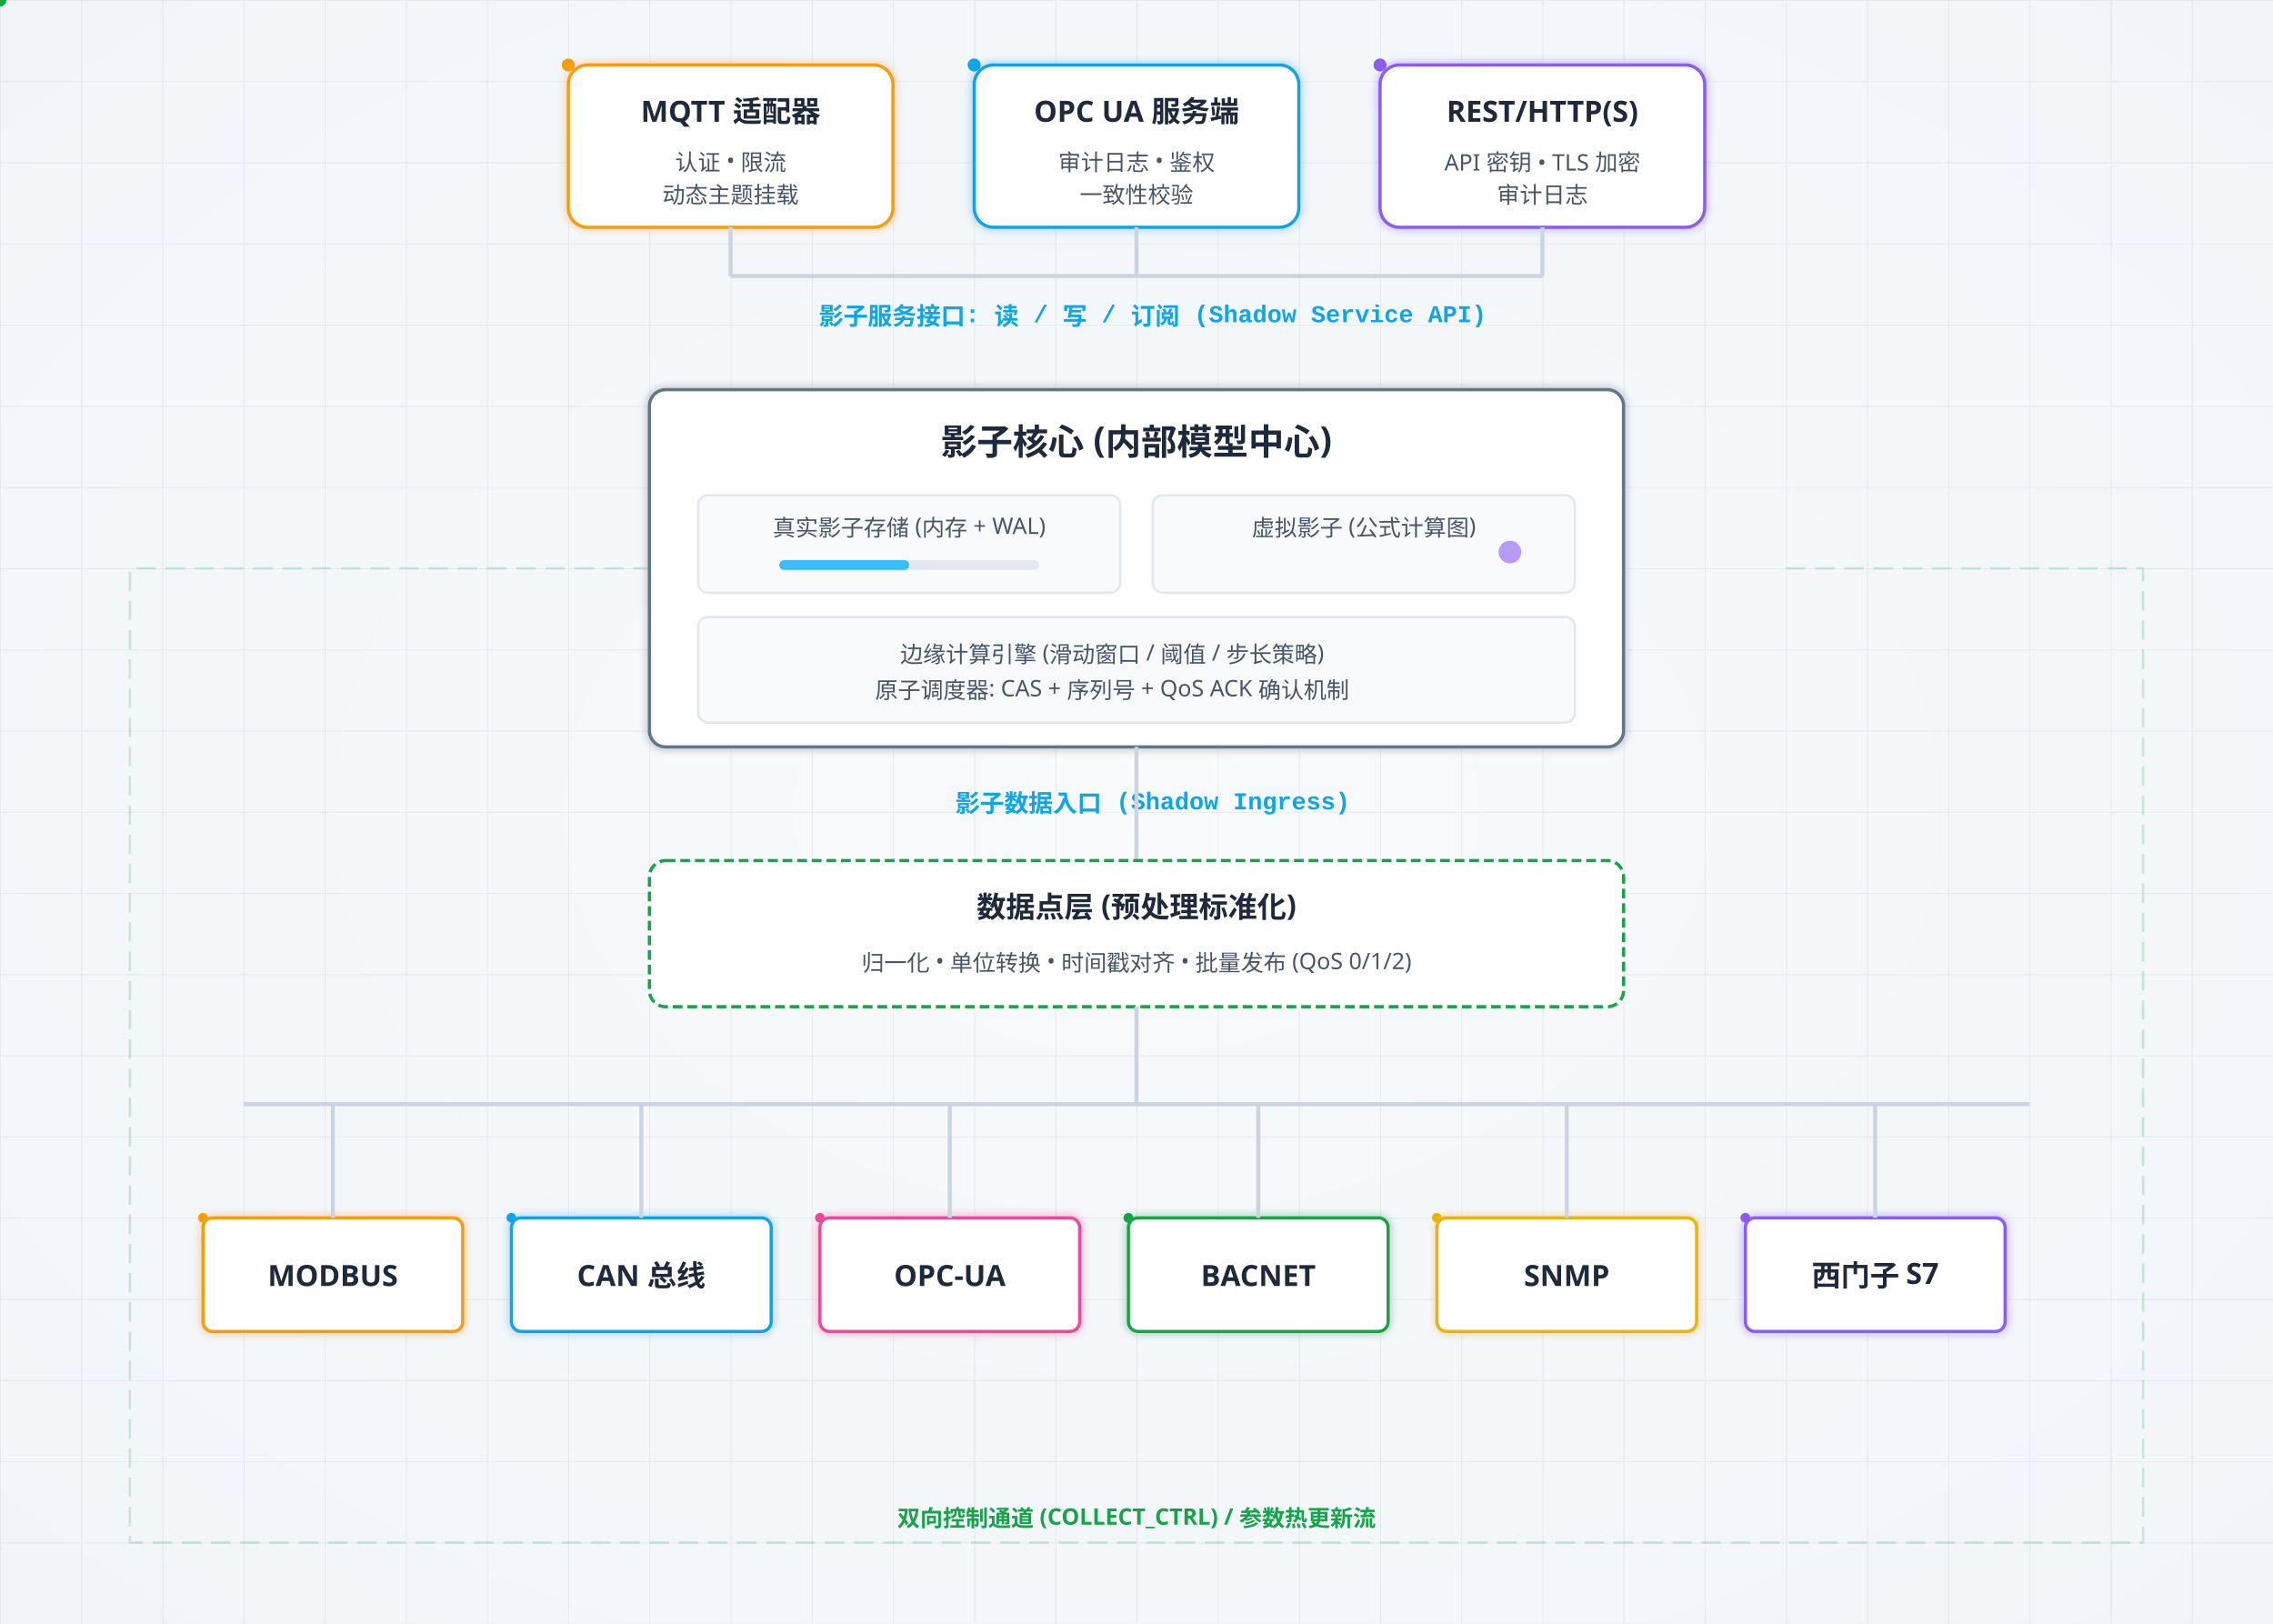
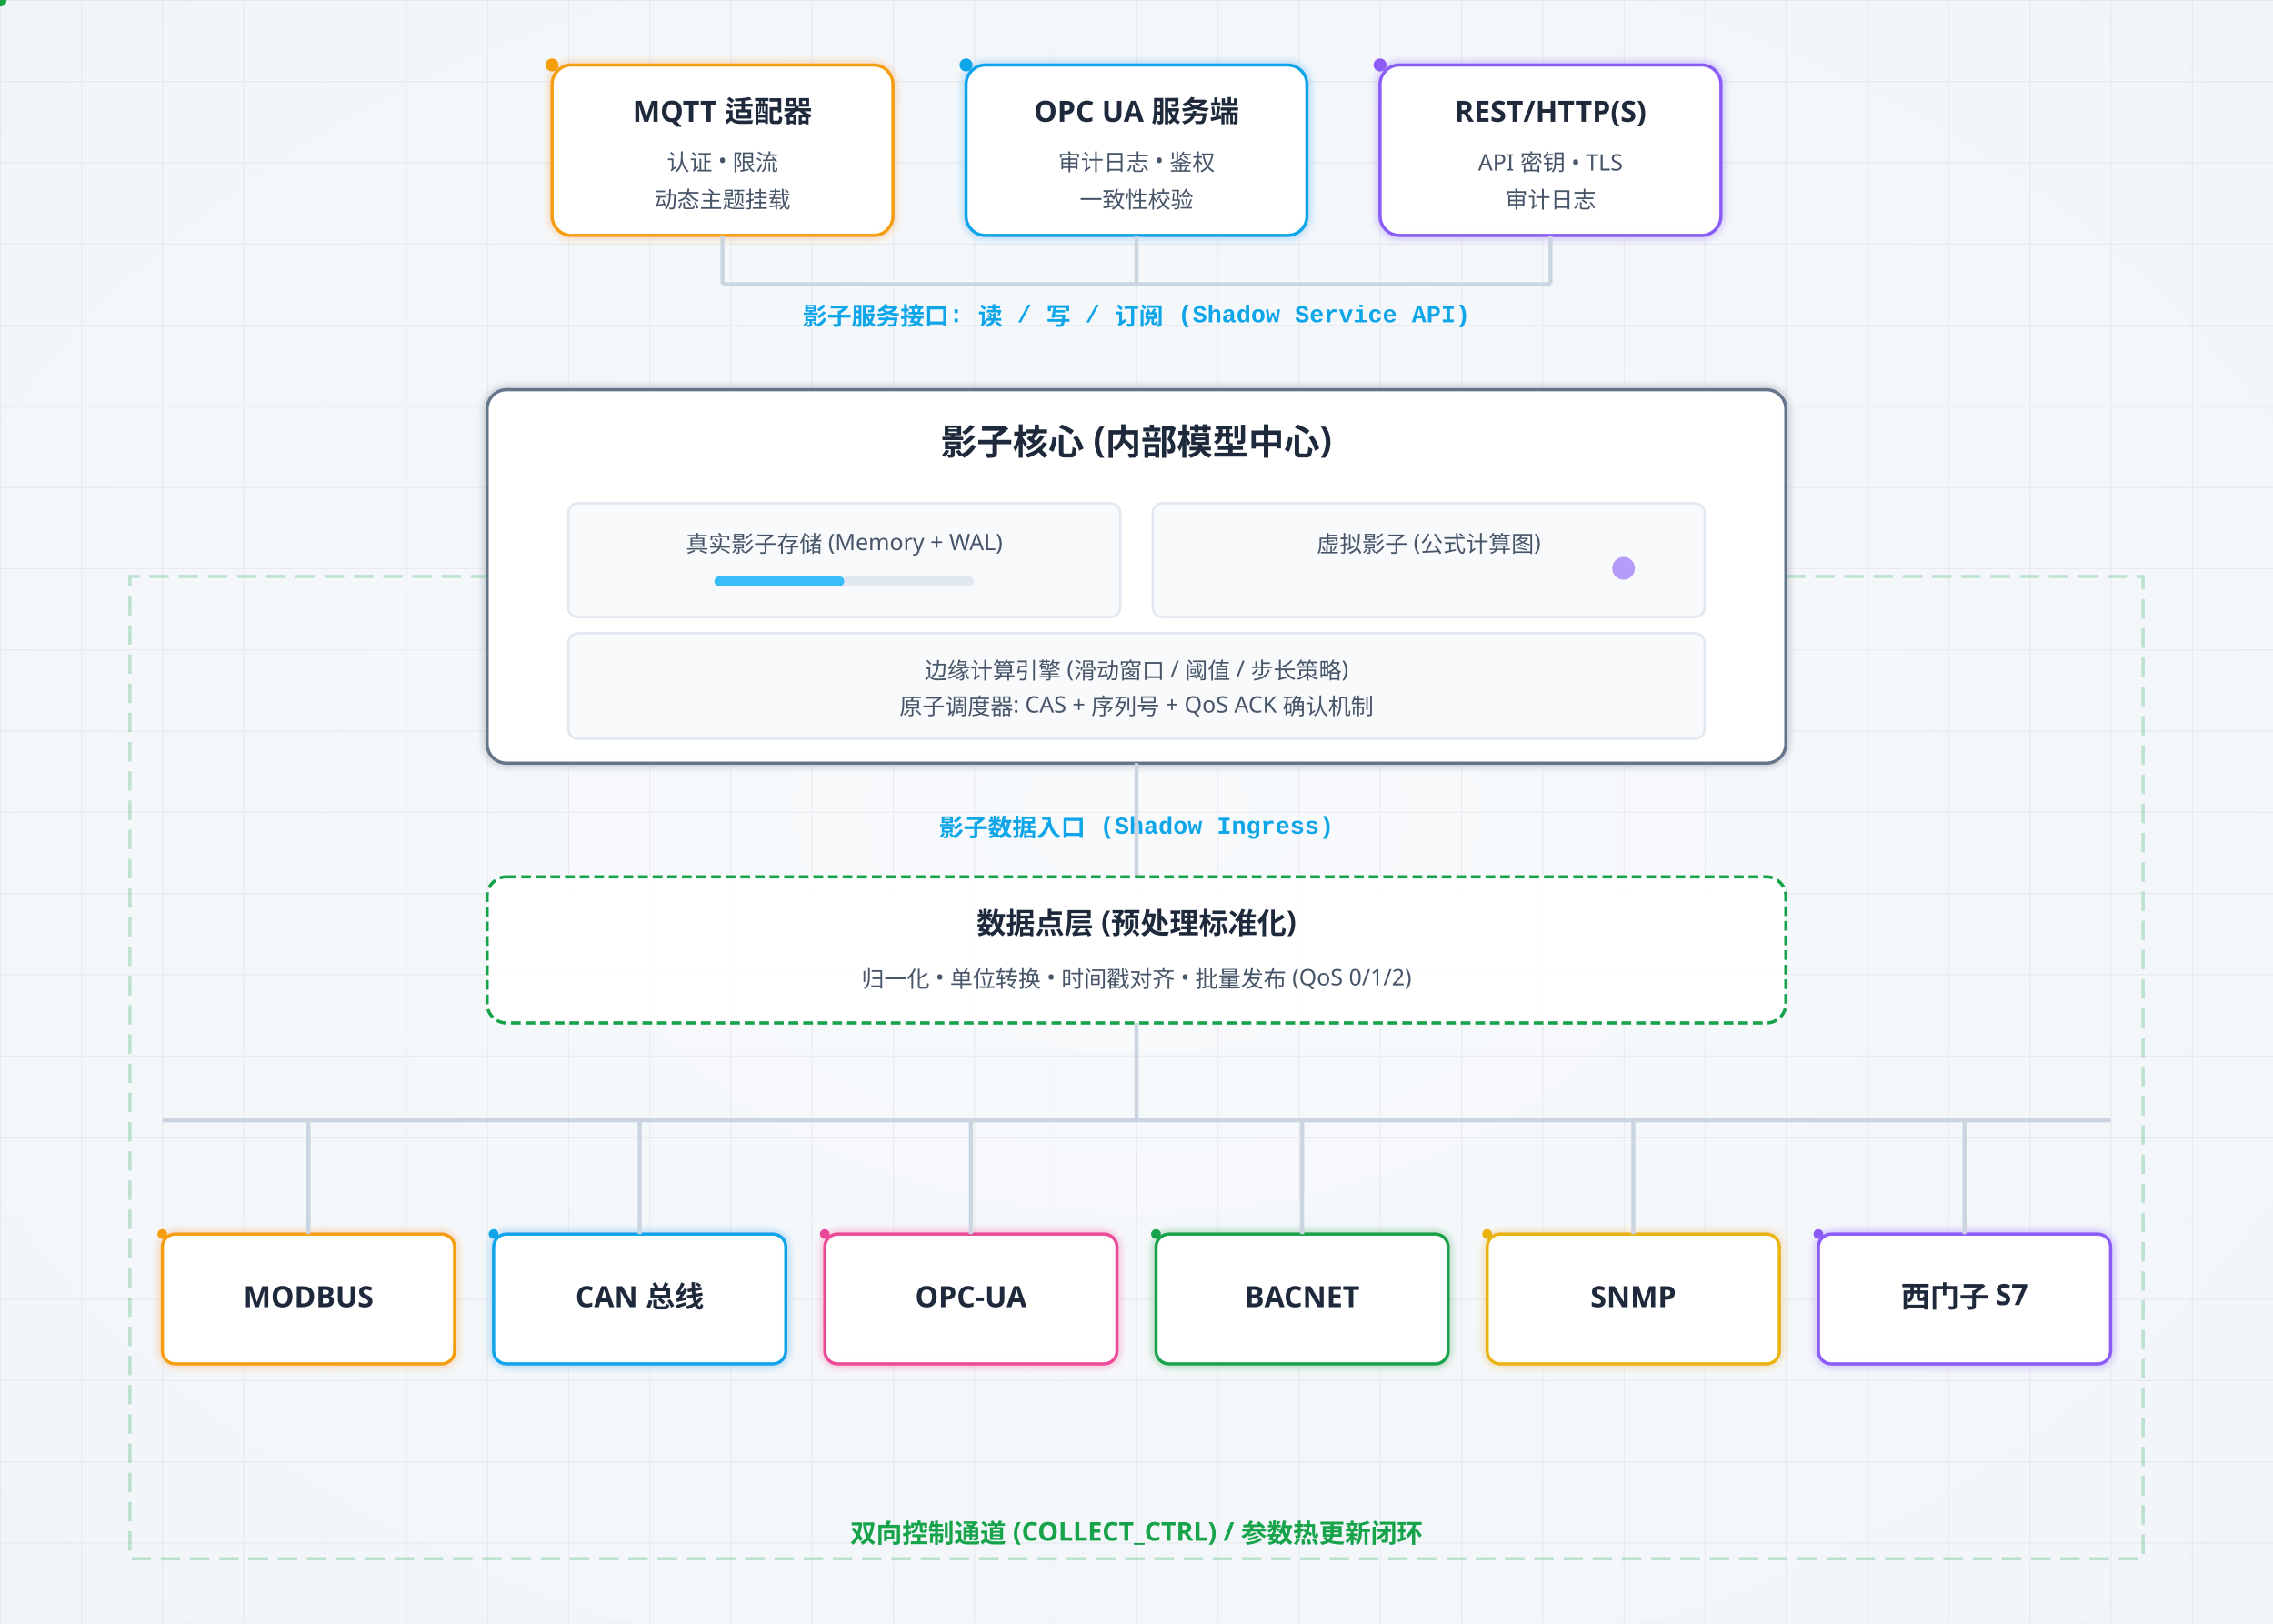
<svg xmlns="http://www.w3.org/2000/svg" width="1400" height="1000" viewBox="0 0 1400 1000">
  <defs>
    <radialGradient id="bg_grad" cx="50%" cy="50%" r="70%">
      <stop offset="0%" stop-color="#f8fafc" />
      <stop offset="100%" stop-color="#f1f5f9" />
    </radialGradient>
    <pattern id="grid" width="50" height="50" patternUnits="userSpaceOnUse">
      <path d="M 50 0 L 0 0 0 50" fill="none" stroke="#0f172a" stroke-width="1" opacity="0.07" />
    </pattern>
    <filter id="glow" x="-20%" y="-20%" width="140%" height="140%">
      <feGaussianBlur stdDeviation="2.5" result="blur" />
      <feComposite in="SourceGraphic" in2="blur" operator="over" />
    </filter>
    <style>
      .panel-bg { fill: #ffffff; stroke-width: 2; fill-opacity: 0.95; }
-       /* 调大标签字体 */
      .text-label { fill: #1e293b; font-family: 'PingFang SC', 'Microsoft YaHei', sans-serif; font-weight: 800; font-size: 18px; }
-       /* 调大详情字体 */
      .text-detail { fill: #475569; font-family: 'PingFang SC', 'Microsoft YaHei', sans-serif; font-size: 14px; font-weight: 500; }
-       /* 调大技术接口字体 */
      .text-api { fill: #0ea5e9; font-family: 'Courier New', monospace; font-size: 15px; font-weight: bold; }
      .line-main { fill: none; stroke: #cbd5e1; stroke-width: 2.5; }
      .core-box { fill: #f8fafc; stroke: #e2e8f0; stroke-width: 1.5; }
    </style>
  </defs>
  <rect width="100%" height="100%" fill="url(#bg_grad)" />
  <rect width="100%" height="100%" fill="url(#grid)" />
  <g transform="translate(0, 40)">
-     <g transform="translate(350, 0)">
-       <rect width="200" height="100" rx="12" class="panel-bg" stroke="#f59e0b" filter="url(#glow)" />
-       <text x="100" y="35" text-anchor="middle" class="text-label">MQTT 适配器</text>
-       <text x="100" y="65" text-anchor="middle" class="text-detail">认证 • 限流</text>
-       <text x="100" y="85" text-anchor="middle" class="text-detail">动态主题挂载</text>
-       <path id="up_l1" d="M100 130 V100" class="line-main" />
+     <g transform="translate(340, 0)">
+       <rect width="210" height="105" rx="12" class="panel-bg" stroke="#f59e0b" filter="url(#glow)" />
+       <text x="105" y="35" text-anchor="middle" class="text-label">MQTT 适配器</text>
+       <text x="105" y="65" text-anchor="middle" class="text-detail">认证 • 限流</text>
+       <text x="105" y="88" text-anchor="middle" class="text-detail">动态主题挂载</text>
+       <path id="up_l1" d="M105 135 V105" class="line-main" />
      <circle r="4" fill="#f59e0b">
        <animateMotion dur="1.2s" repeatCount="indefinite">
          <mpath href="#up_l1" />
        </animateMotion>
      </circle>
    </g>
-     <g transform="translate(600, 0)">
-       <rect width="200" height="100" rx="12" class="panel-bg" stroke="#0ea5e9" filter="url(#glow)" />
-       <text x="100" y="35" text-anchor="middle" class="text-label">OPC UA 服务端</text>
-       <text x="100" y="65" text-anchor="middle" class="text-detail">审计日志 • 鉴权</text>
-       <text x="100" y="85" text-anchor="middle" class="text-detail">一致性校验</text>
-       <path id="up_l2" d="M100 130 V100" class="line-main" />
+     <g transform="translate(595, 0)">
+       <rect width="210" height="105" rx="12" class="panel-bg" stroke="#0ea5e9" filter="url(#glow)" />
+       <text x="105" y="35" text-anchor="middle" class="text-label">OPC UA 服务端</text>
+       <text x="105" y="65" text-anchor="middle" class="text-detail">审计日志 • 鉴权</text>
+       <text x="105" y="88" text-anchor="middle" class="text-detail">一致性校验</text>
+       <path id="up_l2" d="M105 135 V105" class="line-main" />
      <circle r="4" fill="#0ea5e9">
        <animateMotion dur="1.5s" repeatCount="indefinite">
          <mpath href="#up_l2" />
        </animateMotion>
      </circle>
    </g>
    <g transform="translate(850, 0)">
-       <rect width="200" height="100" rx="12" class="panel-bg" stroke="#8b5cf6" filter="url(#glow)" />
-       <text x="100" y="35" text-anchor="middle" class="text-label">REST/HTTP(S)</text>
-       <text x="100" y="65" text-anchor="middle" class="text-detail">API 密钥 • TLS 加密</text>
-       <text x="100" y="85" text-anchor="middle" class="text-detail">审计日志</text>
-       <path id="up_l3" d="M100 130 V100" class="line-main" />
+       <rect width="210" height="105" rx="12" class="panel-bg" stroke="#8b5cf6" filter="url(#glow)" />
+       <text x="105" y="35" text-anchor="middle" class="text-label">REST/HTTP(S)</text>
+       <text x="105" y="65" text-anchor="middle" class="text-detail">API 密钥 • TLS</text>
+       <text x="105" y="88" text-anchor="middle" class="text-detail">审计日志</text>
+       <path id="up_l3" d="M105 135 V105" class="line-main" />
      <circle r="4" fill="#8b5cf6">
        <animateMotion dur="2s" repeatCount="indefinite">
          <mpath href="#up_l3" />
        </animateMotion>
      </circle>
    </g>
-     <path d="M450 130 H950" class="line-main" />
+     <path d="M445 135 H955" class="line-main" />
  </g>
-   <text x="710" y="200" class="text-api" text-anchor="middle">影子服务接口: 读 / 写 / 订阅 (Shadow Service API)</text>
-   <g transform="translate(400, 240)">
-     <rect width="600" height="220" rx="10" class="panel-bg" stroke="#64748b" filter="url(#glow)" />
-     <text x="300" y="40" text-anchor="middle" class="text-label" style="font-size: 22px;">影子核心 (内部模型中心)</text>
-     <rect x="30" y="65" width="260" height="60" rx="6" class="core-box" />
-     <text x="160" y="90" text-anchor="middle" class="text-detail" font-weight="bold">真实影子存储 (内存 + WAL)</text>
-     <rect x="80" y="105" width="160" height="6" rx="3" fill="#e2e8f0" />
-     <rect x="80" y="105" width="80" height="6" rx="3" fill="#38bdf8">
+   <text x="700" y="200" class="text-api" text-anchor="middle">影子服务接口: 读 / 写 / 订阅 (Shadow Service API)</text>
+   <g transform="translate(300, 240)">
+     <rect width="800" height="230" rx="12" class="panel-bg" stroke="#64748b" filter="url(#glow)" />
+     <text x="400" y="40" text-anchor="middle" class="text-label" style="font-size: 22px;">影子核心 (内部模型中心)</text>
+     <rect x="50" y="70" width="340" height="70" rx="6" class="core-box" />
+     <text x="220" y="100" text-anchor="middle" class="text-detail" font-weight="bold">真实影子存储 (Memory + WAL)</text>
+     <rect x="140" y="115" width="160" height="6" rx="3" fill="#e2e8f0" />
+     <rect x="140" y="115" width="80" height="6" rx="3" fill="#38bdf8">
      <animate attributeName="width" values="40;160;40" dur="3s" repeatCount="indefinite" />
    </rect>
-     <rect x="310" y="65" width="260" height="60" rx="6" class="core-box" />
-     <text x="440" y="90" text-anchor="middle" class="text-detail" font-weight="bold">虚拟影子 (公式计算图)</text>
-     <circle cx="530" cy="100" r="7" fill="#8b5cf6" opacity="0.6">
+     <rect x="410" y="70" width="340" height="70" rx="6" class="core-box" />
+     <text x="580" y="100" text-anchor="middle" class="text-detail" font-weight="bold">虚拟影子 (公式计算图)</text>
+     <circle cx="700" cy="110" r="7" fill="#8b5cf6" opacity="0.6">
      <animate attributeName="r" values="4;8;4" dur="1s" repeatCount="indefinite" />
    </circle>
-     <rect x="30" y="140" width="540" height="65" rx="6" class="core-box" />
-     <text x="285" y="168" text-anchor="middle" class="text-detail">边缘计算引擎 (滑动窗口 / 阈值 / 步长策略)</text>
-     <text x="285" y="190" text-anchor="middle" class="text-detail" fill="#059669" font-weight="bold">原子调度器: CAS + 序列号 + QoS ACK 确认机制</text>
+     <rect x="50" y="150" width="700" height="65" rx="6" class="core-box" />
+     <text x="400" y="178" text-anchor="middle" class="text-detail">边缘计算引擎 (滑动窗口 / 阈值 / 步长策略)</text>
+     <text x="400" y="200" text-anchor="middle" class="text-detail" fill="#059669" font-weight="bold">原子调度器: CAS + 序列号 + QoS ACK 确认机制</text>
  </g>
-   <text x="710" y="500" class="text-api" text-anchor="middle">影子数据入口 (Shadow Ingress)</text>
-   <path id="path_ingress" d="M700 460 V530" class="line-main" />
+   <text x="700" y="515" class="text-api" text-anchor="middle">影子数据入口 (Shadow Ingress)</text>
+   <path id="path_ingress" d="M700 470 V540" class="line-main" />
  <circle r="4" fill="#16a34a">
    <animateMotion dur="2s" repeatCount="indefinite">
      <mpath href="#path_ingress" />
    </animateMotion>
  </circle>
-   <g transform="translate(400, 530)">
-     <rect width="600" height="90" rx="10" class="panel-bg" stroke="#16a34a" stroke-dasharray="6,3" />
-     <text x="300" y="35" text-anchor="middle" class="text-label">数据点层 (预处理标准化)</text>
-     <text x="300" y="68" text-anchor="middle" class="text-detail">归一化 • 单位转换 • 时间戳对齐 • 批量发布 (QoS 0/1/2)</text>
+   <g transform="translate(300, 540)">
+     <rect width="800" height="90" rx="12" class="panel-bg" stroke="#16a34a" stroke-dasharray="6,3" />
+     <text x="400" y="35" text-anchor="middle" class="text-label">数据点层 (预处理标准化)</text>
+     <text x="400" y="68" text-anchor="middle" class="text-detail">归一化 • 单位转换 • 时间戳对齐 • 批量发布 (QoS 0/1/2)</text>
  </g>
-   <path id="path_to_bus" d="M700 620 V680" class="line-main" />
-   <path id="bus_horizontal" d="M150 680 L1250 680" class="line-main" />
-   <g transform="translate(125, 750)">
+   <path id="path_to_bus" d="M700 630 V690" class="line-main" />
+   <path id="bus_horizontal" d="M100 690 L1300 690" class="line-main" />
+   <g transform="translate(100, 760)">
    <g transform="translate(0,0)">
-       <rect width="160" height="70" rx="6" class="panel-bg" stroke="#f59e0b" filter="url(#glow)" />
-       <text x="80" y="42" text-anchor="middle" class="text-label">MODBUS</text>
-       <path id="l1" d="M80 0 V-70" class="line-main" />
+       <rect width="180" height="80" rx="8" class="panel-bg" stroke="#f59e0b" filter="url(#glow)" />
+       <text x="90" y="45" text-anchor="middle" class="text-label">MODBUS</text>
+       <path id="l1" d="M90 0 V-70" class="line-main" />
      <circle r="3" fill="#f59e0b">
        <animateMotion dur="1s" repeatCount="indefinite">
          <mpath href="#l1" />
        </animateMotion>
      </circle>
    </g>
-     <g transform="translate(190,0)">
-       <rect width="160" height="70" rx="6" class="panel-bg" stroke="#0ea5e9" filter="url(#glow)" />
-       <text x="80" y="42" text-anchor="middle" class="text-label">CAN 总线</text>
-       <path id="l2" d="M80 0 V-70" class="line-main" />
+     <g transform="translate(204,0)">
+       <rect width="180" height="80" rx="8" class="panel-bg" stroke="#0ea5e9" filter="url(#glow)" />
+       <text x="90" y="45" text-anchor="middle" class="text-label">CAN 总线</text>
+       <path id="l2" d="M90 0 V-70" class="line-main" />
      <circle r="3" fill="#0ea5e9">
        <animateMotion dur="1.5s" repeatCount="indefinite">
          <mpath href="#l2" />
        </animateMotion>
      </circle>
    </g>
-     <g transform="translate(380,0)">
-       <rect width="160" height="70" rx="6" class="panel-bg" stroke="#ec4899" filter="url(#glow)" />
-       <text x="80" y="42" text-anchor="middle" class="text-label">OPC-UA</text>
-       <path id="l3" d="M80 0 V-70" class="line-main" />
+     <g transform="translate(408,0)">
+       <rect width="180" height="80" rx="8" class="panel-bg" stroke="#ec4899" filter="url(#glow)" />
+       <text x="90" y="45" text-anchor="middle" class="text-label">OPC-UA</text>
+       <path id="l3" d="M90 0 V-70" class="line-main" />
      <circle r="3" fill="#ec4899">
        <animateMotion dur="1.3s" repeatCount="indefinite">
          <mpath href="#l3" />
        </animateMotion>
      </circle>
    </g>
-     <g transform="translate(570,0)">
-       <rect width="160" height="70" rx="6" class="panel-bg" stroke="#16a34a" filter="url(#glow)" />
-       <text x="80" y="42" text-anchor="middle" class="text-label">BACNET</text>
-       <path id="l4" d="M80 0 V-70" class="line-main" />
+     <g transform="translate(612,0)">
+       <rect width="180" height="80" rx="8" class="panel-bg" stroke="#16a34a" filter="url(#glow)" />
+       <text x="90" y="45" text-anchor="middle" class="text-label">BACNET</text>
+       <path id="l4" d="M90 0 V-70" class="line-main" />
      <circle r="3" fill="#16a34a">
        <animateMotion dur="2s" repeatCount="indefinite">
          <mpath href="#l4" />
        </animateMotion>
      </circle>
    </g>
-     <g transform="translate(760,0)">
-       <rect width="160" height="70" rx="6" class="panel-bg" stroke="#eab308" filter="url(#glow)" />
-       <text x="80" y="42" text-anchor="middle" class="text-label">SNMP</text>
-       <path id="l5" d="M80 0 V-70" class="line-main" />
+     <g transform="translate(816,0)">
+       <rect width="180" height="80" rx="8" class="panel-bg" stroke="#eab308" filter="url(#glow)" />
+       <text x="90" y="45" text-anchor="middle" class="text-label">SNMP</text>
+       <path id="l5" d="M90 0 V-70" class="line-main" />
      <circle r="3" fill="#eab308">
        <animateMotion dur="1.8s" repeatCount="indefinite">
          <mpath href="#l5" />
        </animateMotion>
      </circle>
    </g>
-     <g transform="translate(950,0)">
-       <rect width="160" height="70" rx="6" class="panel-bg" stroke="#8b5cf6" filter="url(#glow)" />
-       <text x="80" y="42" text-anchor="middle" class="text-label">西门子 S7</text>
-       <path id="l6" d="M80 0 V-70" class="line-main" />
+     <g transform="translate(1020,0)">
+       <rect width="180" height="80" rx="8" class="panel-bg" stroke="#8b5cf6" filter="url(#glow)" />
+       <text x="90" y="45" text-anchor="middle" class="text-label">西门子 S7</text>
+       <path id="l6" d="M90 0 V-70" class="line-main" />
      <circle r="3" fill="#8b5cf6">
        <animateMotion dur="2.2s" repeatCount="indefinite">
          <mpath href="#l6" />
        </animateMotion>
      </circle>
    </g>
  </g>
-   <path id="ctrl_flow" d="M1100 350 H1320 V950 H80 V350 H400" fill="none" stroke="#16a34a" stroke-width="1.5" stroke-dasharray="12,6" opacity="0.2" />
-   <circle r="3" fill="#16a34a">
+   <path id="ctrl_flow" d="M1100 355 H1320 V960 H80 V355 H300" fill="none" stroke="#16a34a" stroke-width="2" stroke-dasharray="12,6" opacity="0.25" />
+   <circle r="4" fill="#16a34a">
    <animateMotion dur="12s" repeatCount="indefinite">
      <mpath href="#ctrl_flow" />
    </animateMotion>
  </circle>
-   <text x="700" y="940" text-anchor="middle" class="text-detail" style="fill: #16a34a; font-weight: bold;">双向控制通道 (COLLECT_CTRL) / 参数热更新流</text>
+   <text x="700" y="950" text-anchor="middle" class="text-detail" style="fill: #16a34a; font-weight: bold; font-size: 16px;">双向控制通道 (COLLECT_CTRL) / 参数热更新闭环</text>
</svg>
